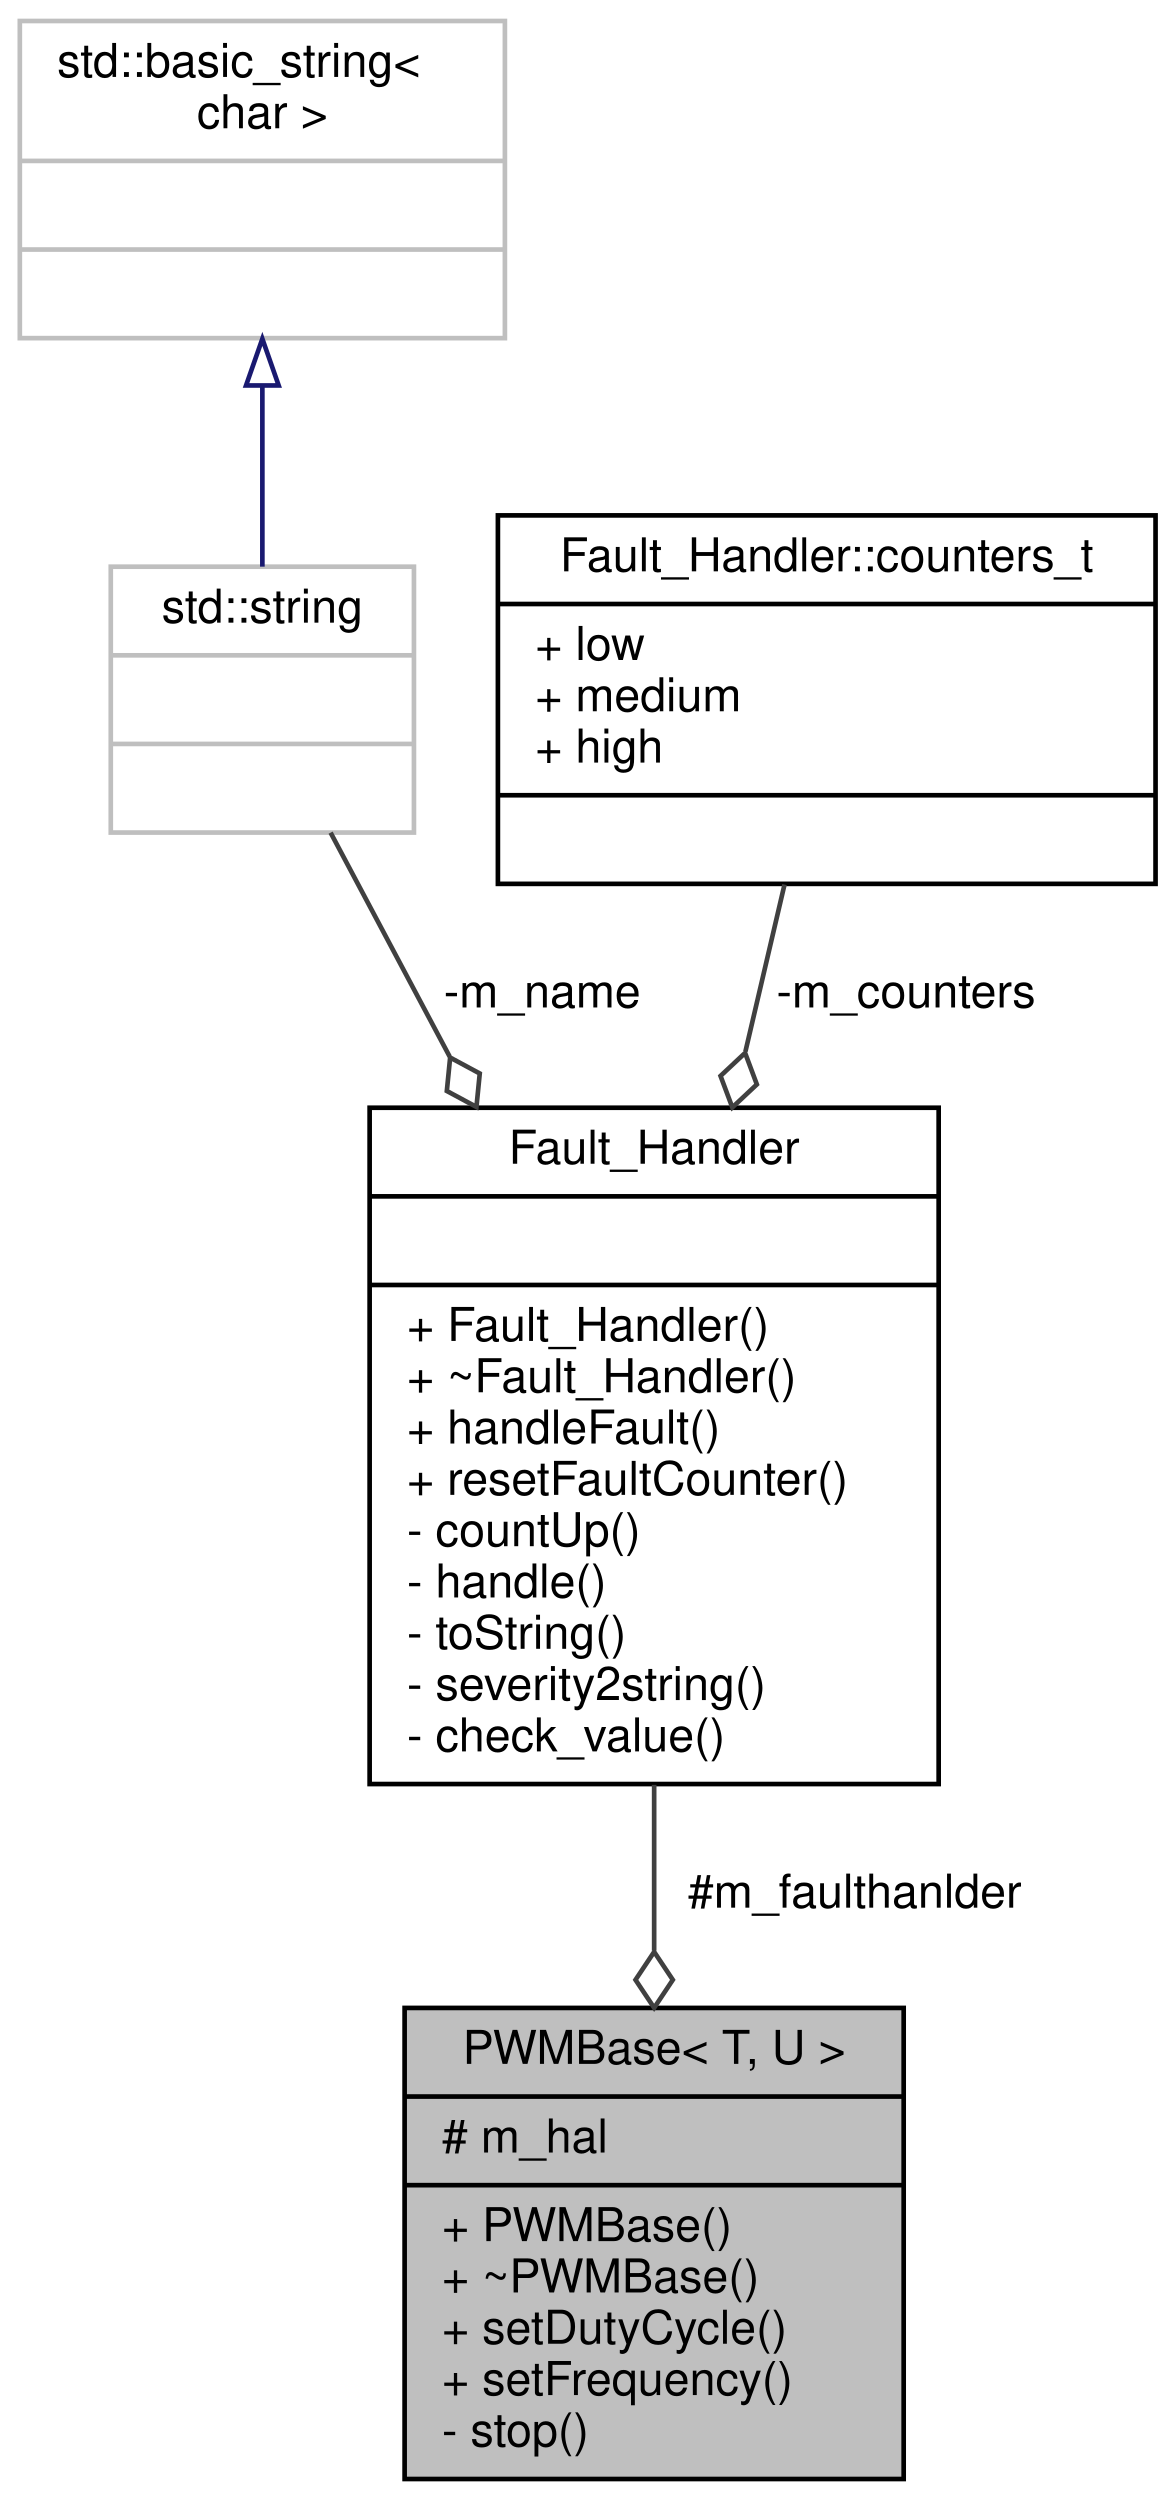
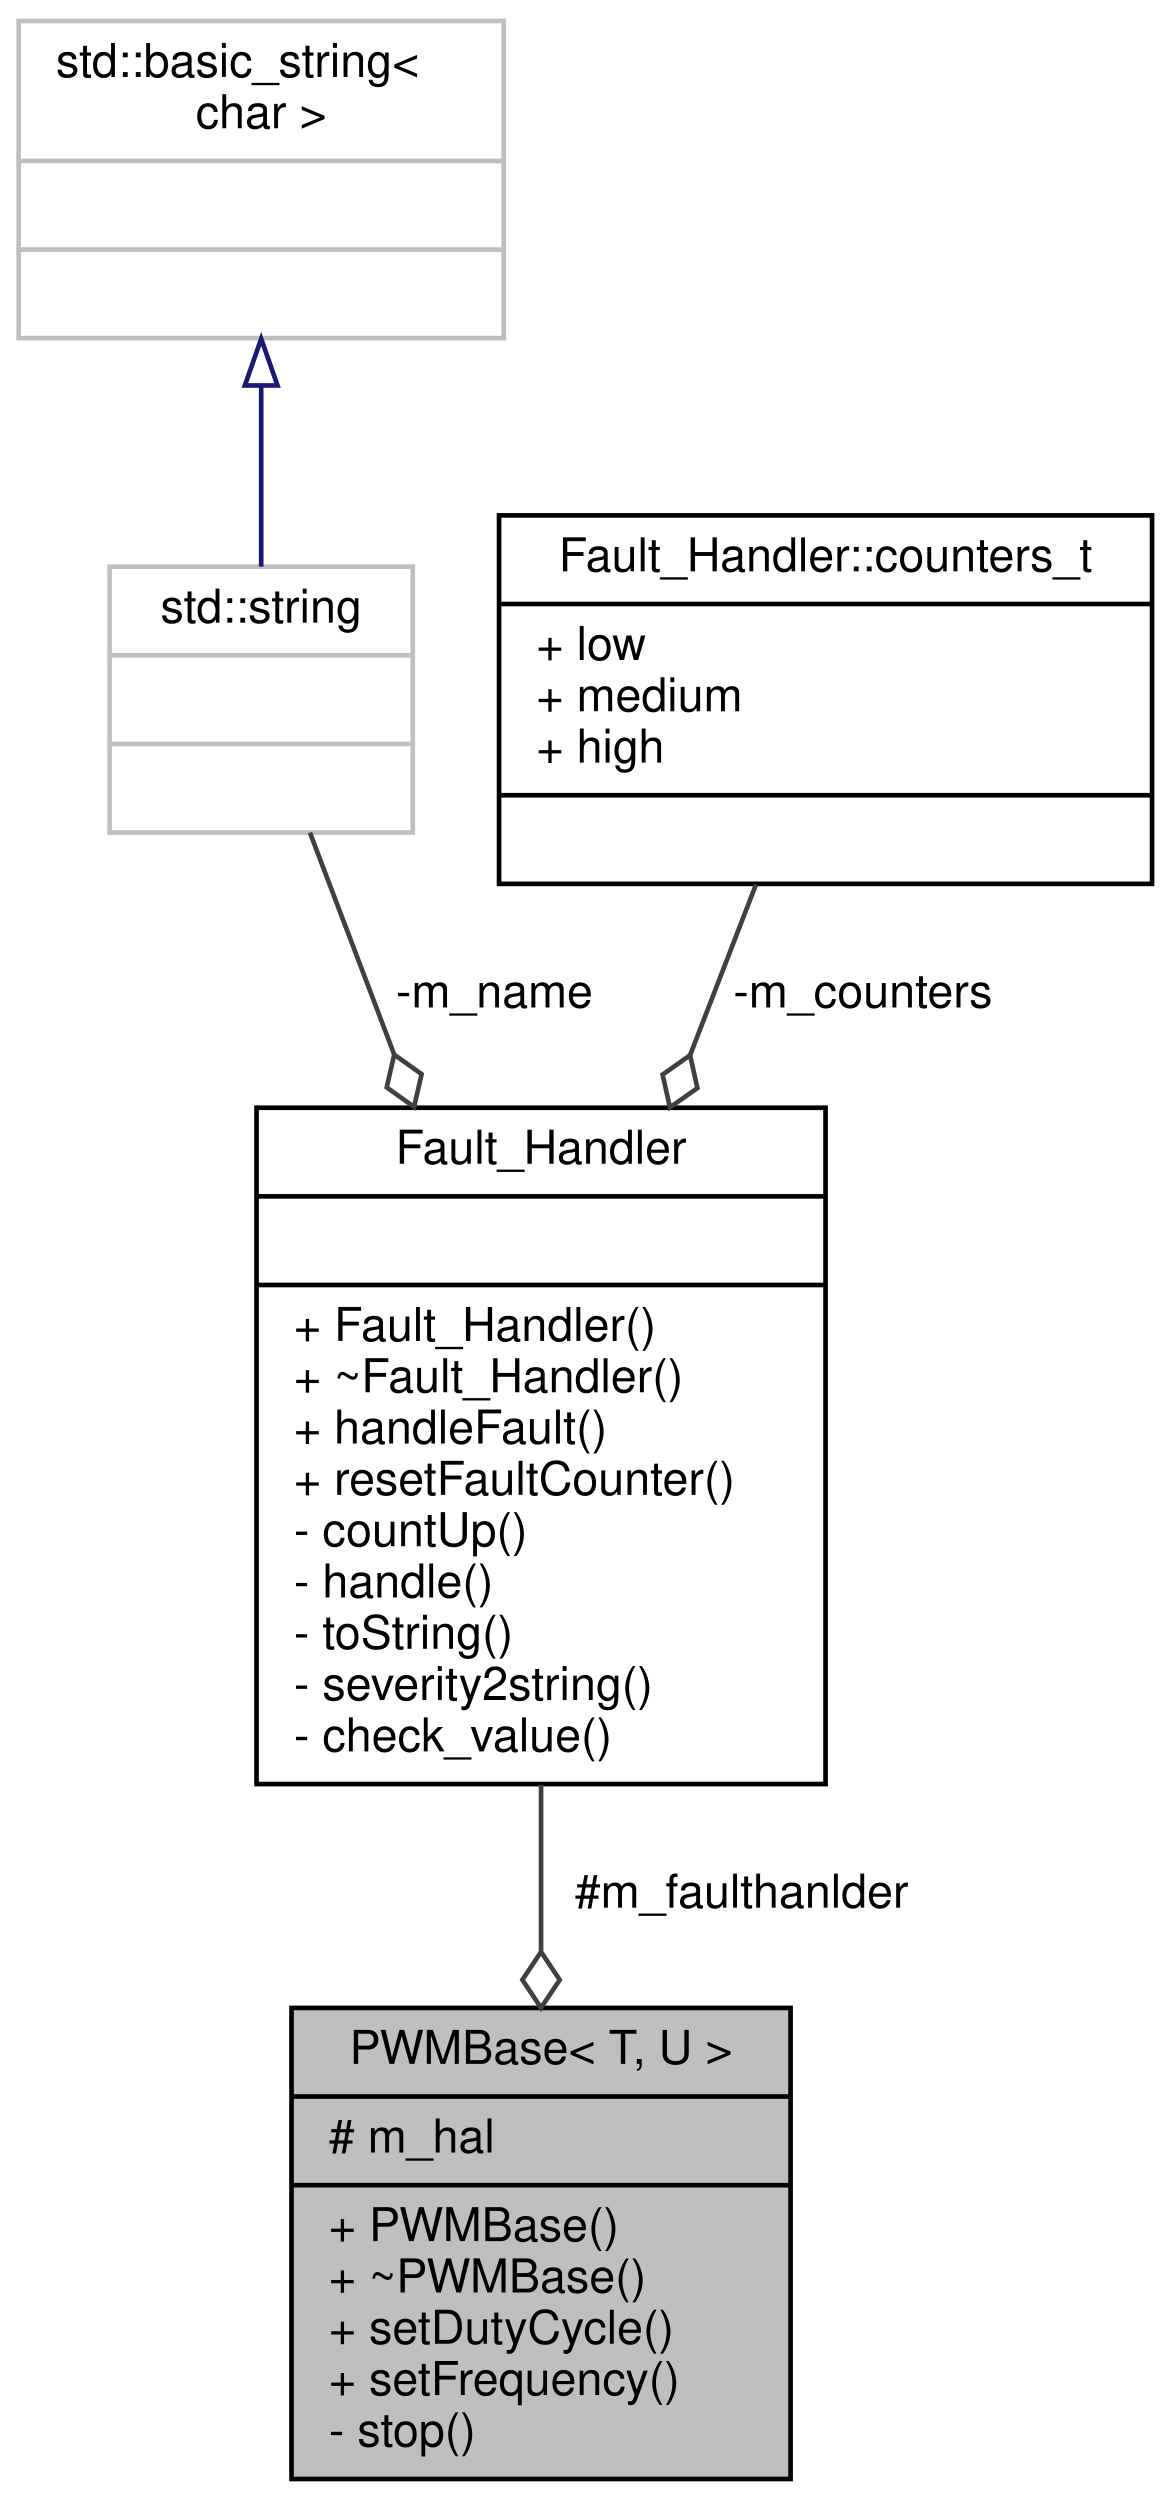
- <svg xmlns="http://www.w3.org/2000/svg" xmlns:xlink="http://www.w3.org/1999/xlink" width="252pt" height="536pt" viewBox="0.00 0.00 251.50 536.00">
+ <svg xmlns="http://www.w3.org/2000/svg" xmlns:xlink="http://www.w3.org/1999/xlink" width="251pt" height="536pt" viewBox="0.00 0.00 251.00 536.00">
  <g id="graph0" class="graph" transform="scale(1 1) rotate(0) translate(4 532)">
    <g id="node1" class="node">
      <g id="a_node1">
        <a xlink:title=" ">
-           <polygon fill="#bfbfbf" stroke="black" points="82.5,-0.5 82.5,-101.5 189.5,-101.5 189.5,-0.5 82.5,-0.5" />
-           <text text-anchor="middle" x="136" y="-89.5" font-family="Helvetica,sans-Serif" font-size="10.00">PWMBase&lt; T, U &gt;</text>
-           <polyline fill="none" stroke="black" points="82.5,-82.5 189.5,-82.5 " />
-           <text text-anchor="start" x="90.5" y="-70.5" font-family="Helvetica,sans-Serif" font-size="10.00"># m_hal</text>
-           <polyline fill="none" stroke="black" points="82.5,-63.5 189.5,-63.5 " />
-           <text text-anchor="start" x="90.5" y="-51.5" font-family="Helvetica,sans-Serif" font-size="10.00">+ PWMBase()</text>
-           <text text-anchor="start" x="90.5" y="-40.5" font-family="Helvetica,sans-Serif" font-size="10.00">+ ~PWMBase()</text>
-           <text text-anchor="start" x="90.5" y="-29.5" font-family="Helvetica,sans-Serif" font-size="10.00">+ setDutyCycle()</text>
-           <text text-anchor="start" x="90.5" y="-18.5" font-family="Helvetica,sans-Serif" font-size="10.00">+ setFrequency()</text>
-           <text text-anchor="start" x="90.5" y="-7.5" font-family="Helvetica,sans-Serif" font-size="10.00">- stop()</text>
+           <polygon fill="#bfbfbf" stroke="black" points="58.5,-0.5 58.5,-101.5 165.5,-101.5 165.5,-0.5 58.5,-0.5" />
+           <text text-anchor="middle" x="112" y="-89.5" font-family="Helvetica,sans-Serif" font-size="10.00">PWMBase&lt; T, U &gt;</text>
+           <polyline fill="none" stroke="black" points="58.5,-82.5 165.5,-82.5 " />
+           <text text-anchor="start" x="66.5" y="-70.5" font-family="Helvetica,sans-Serif" font-size="10.00"># m_hal</text>
+           <polyline fill="none" stroke="black" points="58.5,-63.5 165.5,-63.5 " />
+           <text text-anchor="start" x="66.5" y="-51.5" font-family="Helvetica,sans-Serif" font-size="10.00">+ PWMBase()</text>
+           <text text-anchor="start" x="66.5" y="-40.5" font-family="Helvetica,sans-Serif" font-size="10.00">+ ~PWMBase()</text>
+           <text text-anchor="start" x="66.5" y="-29.5" font-family="Helvetica,sans-Serif" font-size="10.00">+ setDutyCycle()</text>
+           <text text-anchor="start" x="66.5" y="-18.5" font-family="Helvetica,sans-Serif" font-size="10.00">+ setFrequency()</text>
+           <text text-anchor="start" x="66.5" y="-7.5" font-family="Helvetica,sans-Serif" font-size="10.00">- stop()</text>
        </a>
      </g>
    </g>
    <g id="node2" class="node">
      <g id="a_node2">
        <a xlink:href="../../dd/d84/class_fault___handler.html" target="_top" xlink:title=" ">
-           <polygon fill="none" stroke="black" points="75,-149.5 75,-294.5 197,-294.5 197,-149.5 75,-149.5" />
-           <text text-anchor="middle" x="136" y="-282.5" font-family="Helvetica,sans-Serif" font-size="10.00">Fault_Handler</text>
-           <polyline fill="none" stroke="black" points="75,-275.5 197,-275.5 " />
-           <text text-anchor="middle" x="136" y="-263.5" font-family="Helvetica,sans-Serif" font-size="10.00"> </text>
-           <polyline fill="none" stroke="black" points="75,-256.5 197,-256.5 " />
-           <text text-anchor="start" x="83" y="-244.5" font-family="Helvetica,sans-Serif" font-size="10.00">+ Fault_Handler()</text>
-           <text text-anchor="start" x="83" y="-233.5" font-family="Helvetica,sans-Serif" font-size="10.00">+ ~Fault_Handler()</text>
-           <text text-anchor="start" x="83" y="-222.5" font-family="Helvetica,sans-Serif" font-size="10.00">+ handleFault()</text>
-           <text text-anchor="start" x="83" y="-211.5" font-family="Helvetica,sans-Serif" font-size="10.00">+ resetFaultCounter()</text>
-           <text text-anchor="start" x="83" y="-200.5" font-family="Helvetica,sans-Serif" font-size="10.00">- countUp()</text>
-           <text text-anchor="start" x="83" y="-189.5" font-family="Helvetica,sans-Serif" font-size="10.00">- handle()</text>
-           <text text-anchor="start" x="83" y="-178.5" font-family="Helvetica,sans-Serif" font-size="10.00">- toString()</text>
-           <text text-anchor="start" x="83" y="-167.5" font-family="Helvetica,sans-Serif" font-size="10.00">- severity2string()</text>
-           <text text-anchor="start" x="83" y="-156.5" font-family="Helvetica,sans-Serif" font-size="10.00">- check_value()</text>
+           <polygon fill="none" stroke="black" points="51,-149.5 51,-294.5 173,-294.5 173,-149.5 51,-149.5" />
+           <text text-anchor="middle" x="112" y="-282.5" font-family="Helvetica,sans-Serif" font-size="10.00">Fault_Handler</text>
+           <polyline fill="none" stroke="black" points="51,-275.5 173,-275.5 " />
+           <text text-anchor="middle" x="112" y="-263.5" font-family="Helvetica,sans-Serif" font-size="10.00"> </text>
+           <polyline fill="none" stroke="black" points="51,-256.5 173,-256.5 " />
+           <text text-anchor="start" x="59" y="-244.5" font-family="Helvetica,sans-Serif" font-size="10.00">+ Fault_Handler()</text>
+           <text text-anchor="start" x="59" y="-233.5" font-family="Helvetica,sans-Serif" font-size="10.00">+ ~Fault_Handler()</text>
+           <text text-anchor="start" x="59" y="-222.5" font-family="Helvetica,sans-Serif" font-size="10.00">+ handleFault()</text>
+           <text text-anchor="start" x="59" y="-211.5" font-family="Helvetica,sans-Serif" font-size="10.00">+ resetFaultCounter()</text>
+           <text text-anchor="start" x="59" y="-200.5" font-family="Helvetica,sans-Serif" font-size="10.00">- countUp()</text>
+           <text text-anchor="start" x="59" y="-189.5" font-family="Helvetica,sans-Serif" font-size="10.00">- handle()</text>
+           <text text-anchor="start" x="59" y="-178.5" font-family="Helvetica,sans-Serif" font-size="10.00">- toString()</text>
+           <text text-anchor="start" x="59" y="-167.5" font-family="Helvetica,sans-Serif" font-size="10.00">- severity2string()</text>
+           <text text-anchor="start" x="59" y="-156.5" font-family="Helvetica,sans-Serif" font-size="10.00">- check_value()</text>
        </a>
      </g>
    </g>
    <g id="edge1" class="edge">
-       <path fill="none" stroke="#404040" d="M136,-149.33C136,-137.5 136,-125.33 136,-113.78" />
-       <polygon fill="none" stroke="#404040" points="136,-113.52 132,-107.52 136,-101.52 140,-107.52 136,-113.52" />
-       <text text-anchor="middle" x="179" y="-123" font-family="Helvetica,sans-Serif" font-size="10.00"> #m_faulthanlder</text>
+       <path fill="none" stroke="#404040" d="M112,-149.33C112,-137.5 112,-125.33 112,-113.78" />
+       <polygon fill="none" stroke="#404040" points="112,-113.52 108,-107.52 112,-101.52 116,-107.52 112,-113.52" />
+       <text text-anchor="middle" x="155" y="-123" font-family="Helvetica,sans-Serif" font-size="10.00"> #m_faulthanlder</text>
    </g>
    <g id="node3" class="node">
      <g id="a_node3">
        <a xlink:title="STL class.">
          <polygon fill="none" stroke="#bfbfbf" points="19.5,-353.5 19.5,-410.5 84.5,-410.5 84.5,-353.5 19.5,-353.5" />
          <text text-anchor="middle" x="52" y="-398.5" font-family="Helvetica,sans-Serif" font-size="10.00">std::string</text>
          <polyline fill="none" stroke="#bfbfbf" points="19.5,-391.5 84.5,-391.5 " />
          <text text-anchor="middle" x="52" y="-379.5" font-family="Helvetica,sans-Serif" font-size="10.00"> </text>
          <polyline fill="none" stroke="#bfbfbf" points="19.5,-372.5 84.5,-372.5 " />
          <text text-anchor="middle" x="52" y="-360.5" font-family="Helvetica,sans-Serif" font-size="10.00"> </text>
        </a>
      </g>
    </g>
    <g id="edge2" class="edge">
-       <path fill="none" stroke="#404040" d="M66.63,-353.48C73.83,-339.93 82.94,-322.81 92.16,-305.47" />
-       <polygon fill="none" stroke="#404040" points="92.26,-305.26 91.55,-298.09 97.9,-294.67 98.61,-301.84 92.26,-305.26" />
-       <text text-anchor="middle" x="112" y="-316" font-family="Helvetica,sans-Serif" font-size="10.00"> -m_name</text>
+       <path fill="none" stroke="#404040" d="M62.45,-353.48C67.55,-340.06 73.97,-323.13 80.5,-305.96" />
+       <polygon fill="none" stroke="#404040" points="80.52,-305.89 78.91,-298.86 84.78,-294.67 86.39,-301.7 80.52,-305.89" />
+       <text text-anchor="middle" x="102" y="-316" font-family="Helvetica,sans-Serif" font-size="10.00"> -m_name</text>
    </g>
    <g id="node4" class="node">
      <g id="a_node4">
        <a xlink:title="STL class.">
          <polygon fill="none" stroke="#bfbfbf" points="0,-459.5 0,-527.5 104,-527.5 104,-459.5 0,-459.5" />
          <text text-anchor="start" x="8" y="-515.5" font-family="Helvetica,sans-Serif" font-size="10.00">std::basic_string&lt;</text>
          <text text-anchor="middle" x="52" y="-504.5" font-family="Helvetica,sans-Serif" font-size="10.00"> char &gt;</text>
          <polyline fill="none" stroke="#bfbfbf" points="0,-497.5 104,-497.5 " />
          <text text-anchor="middle" x="52" y="-485.5" font-family="Helvetica,sans-Serif" font-size="10.00"> </text>
          <polyline fill="none" stroke="#bfbfbf" points="0,-478.5 104,-478.5 " />
          <text text-anchor="middle" x="52" y="-466.5" font-family="Helvetica,sans-Serif" font-size="10.00"> </text>
        </a>
      </g>
    </g>
    <g id="edge3" class="edge">
      <path fill="none" stroke="midnightblue" d="M52,-449.16C52,-436.13 52,-422.21 52,-410.51" />
      <polygon fill="none" stroke="midnightblue" points="48.5,-449.35 52,-459.35 55.5,-449.35 48.5,-449.35" />
    </g>
    <g id="node5" class="node">
      <g id="a_node5">
        <a xlink:href="../../dd/d84/class_fault___handler.html#da/dec/struct_fault___handler_1_1counters__t" target="_top" xlink:title=" ">
-           <polygon fill="none" stroke="black" points="102.5,-342.5 102.5,-421.5 243.5,-421.5 243.5,-342.5 102.5,-342.5" />
+           <polygon fill="none" stroke="black" points="103,-342.5 103,-421.5 243,-421.5 243,-342.5 103,-342.5" />
          <text text-anchor="middle" x="173" y="-409.5" font-family="Helvetica,sans-Serif" font-size="10.00">Fault_Handler::counters_t</text>
-           <polyline fill="none" stroke="black" points="102.5,-402.5 243.5,-402.5 " />
-           <text text-anchor="start" x="110.5" y="-390.5" font-family="Helvetica,sans-Serif" font-size="10.00">+ low</text>
-           <text text-anchor="start" x="110.5" y="-379.5" font-family="Helvetica,sans-Serif" font-size="10.00">+ medium</text>
-           <text text-anchor="start" x="110.5" y="-368.5" font-family="Helvetica,sans-Serif" font-size="10.00">+ high</text>
-           <polyline fill="none" stroke="black" points="102.5,-361.5 243.5,-361.5 " />
+           <polyline fill="none" stroke="black" points="103,-402.5 243,-402.5 " />
+           <text text-anchor="start" x="111" y="-390.5" font-family="Helvetica,sans-Serif" font-size="10.00">+ low</text>
+           <text text-anchor="start" x="111" y="-379.5" font-family="Helvetica,sans-Serif" font-size="10.00">+ medium</text>
+           <text text-anchor="start" x="111" y="-368.5" font-family="Helvetica,sans-Serif" font-size="10.00">+ high</text>
+           <polyline fill="none" stroke="black" points="103,-361.5 243,-361.5 " />
          <text text-anchor="middle" x="173" y="-349.5" font-family="Helvetica,sans-Serif" font-size="10.00"> </text>
        </a>
      </g>
    </g>
    <g id="edge4" class="edge">
-       <path fill="none" stroke="#404040" d="M163.95,-342.35C161.39,-331.41 158.5,-319.06 155.57,-306.56" />
-       <polygon fill="none" stroke="#404040" points="155.5,-306.25 150.23,-301.32 152.76,-294.57 158.02,-299.5 155.5,-306.25" />
-       <text text-anchor="middle" x="190" y="-316" font-family="Helvetica,sans-Serif" font-size="10.00"> -m_counters</text>
+       <path fill="none" stroke="#404040" d="M158.08,-342.35C153.77,-331.18 148.89,-318.55 143.96,-305.78" />
+       <polygon fill="none" stroke="#404040" points="143.95,-305.76 138.06,-301.6 139.63,-294.57 145.52,-298.72 143.95,-305.76" />
+       <text text-anchor="middle" x="181" y="-316" font-family="Helvetica,sans-Serif" font-size="10.00"> -m_counters</text>
    </g>
  </g>
</svg>
